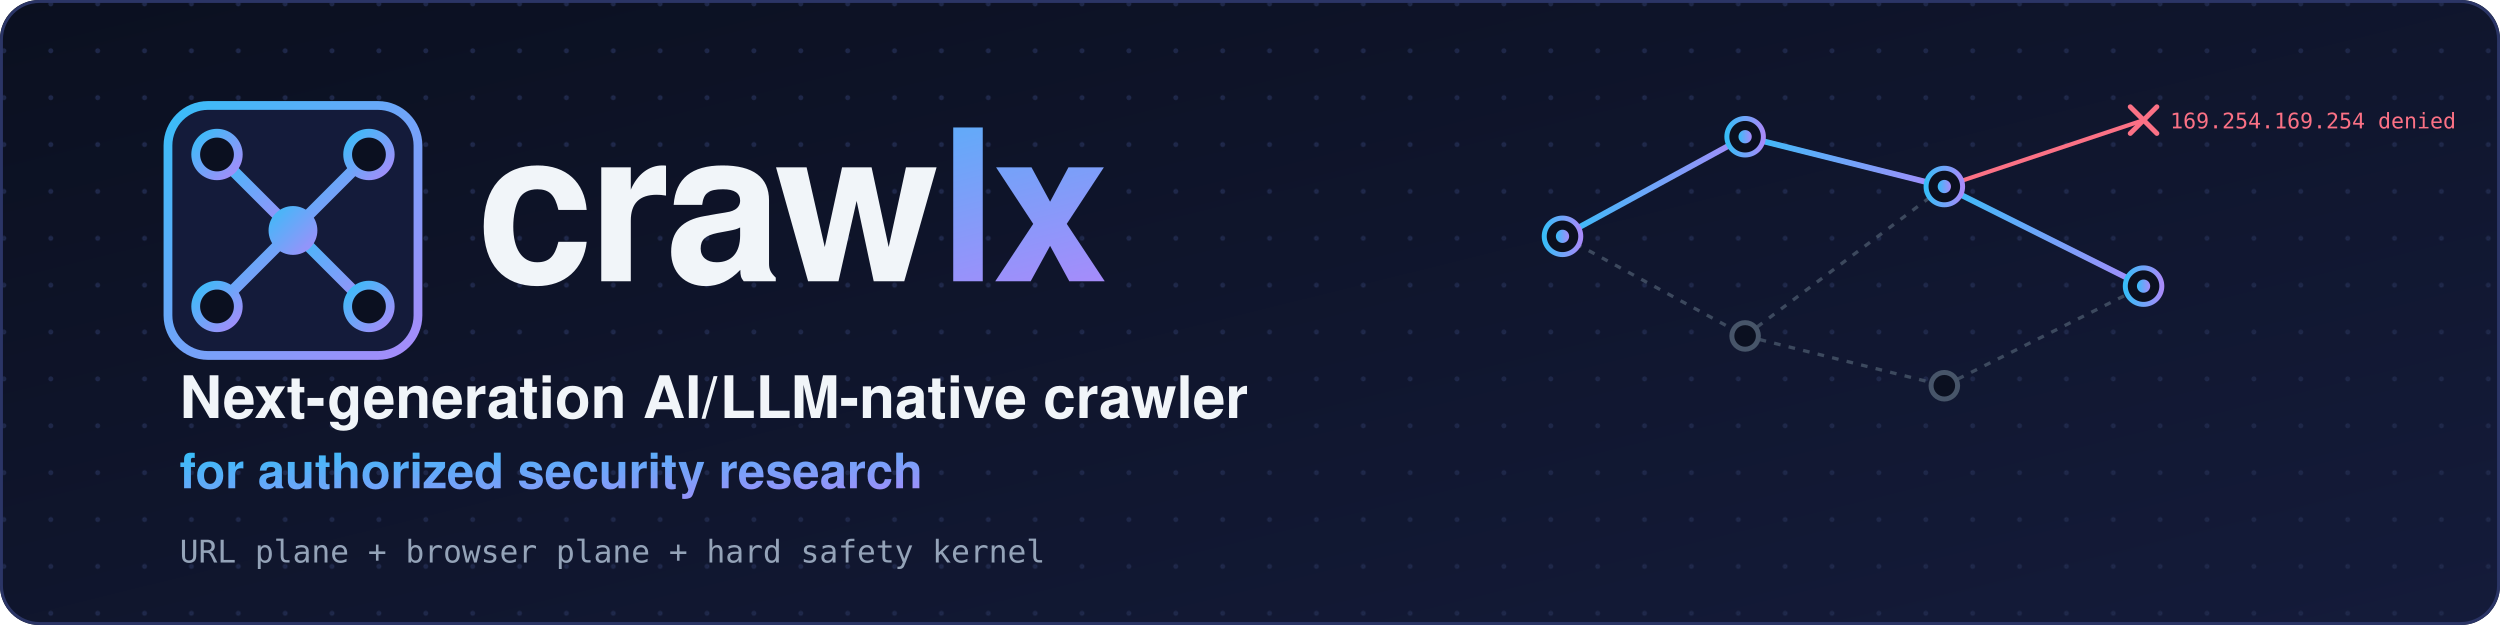
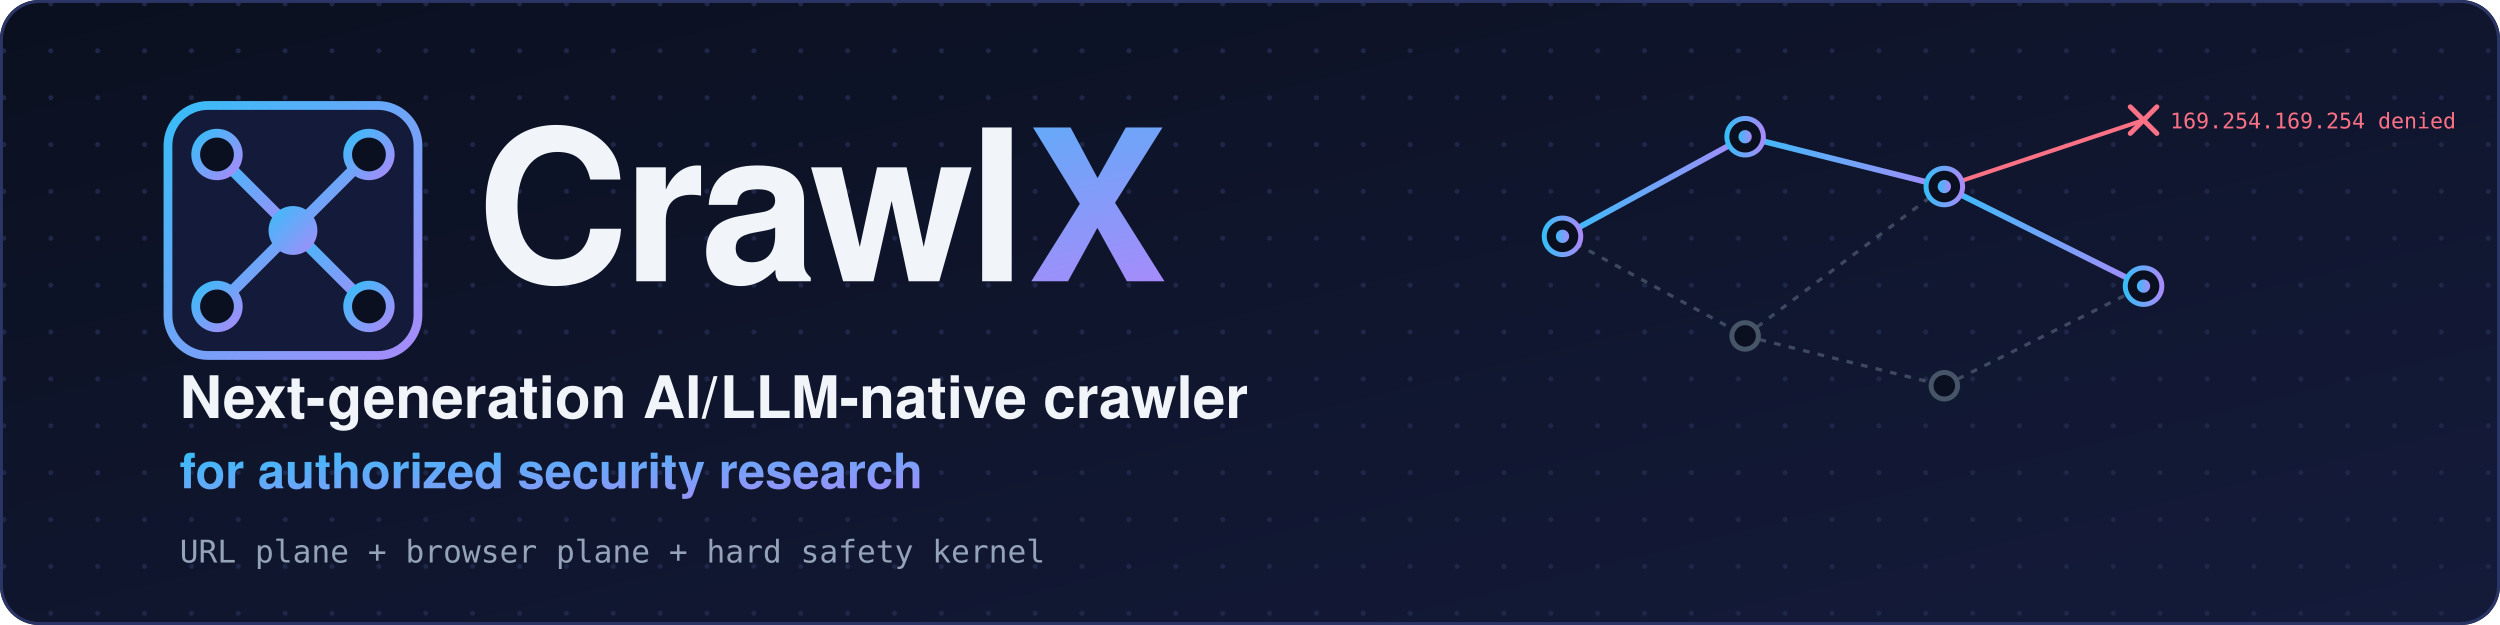
- <svg xmlns="http://www.w3.org/2000/svg" width="1280" height="320" viewBox="0 0 1280 320" role="img" aria-label="crawlx: next-generation AI/LLM-native crawler for authorized security research">
+ <svg xmlns="http://www.w3.org/2000/svg" width="1280" height="320" viewBox="0 0 1280 320" role="img" aria-label="CrawlX: next-generation AI/LLM-native crawler for authorized security research">
  <defs>
    <linearGradient id="g" x1="0" y1="0" x2="1" y2="1">
      <stop offset="0" stop-color="#38bdf8" />
      <stop offset="1" stop-color="#a78bfa" />
    </linearGradient>
    <linearGradient id="gb" x1="0" y1="0" x2="1" y2="0">
      <stop offset="0" stop-color="#38bdf8" />
      <stop offset="1" stop-color="#a78bfa" />
    </linearGradient>
    <linearGradient id="bg" x1="0" y1="0" x2="1" y2="1">
      <stop offset="0" stop-color="#0b1020" />
      <stop offset="1" stop-color="#141b3a" />
    </linearGradient>
    <pattern id="dots" width="24" height="24" patternUnits="userSpaceOnUse">
      <circle cx="2" cy="2" r="1.3" fill="#1e2748" />
    </pattern>
  </defs>
  <rect width="1280" height="320" rx="20" fill="url(#bg)" />
  <rect width="1280" height="320" rx="20" fill="url(#dots)" />
  <rect x=".75" y=".75" width="1278.5" height="318.5" rx="19.5" fill="none" stroke="#2b3566" stroke-width="1.5" />
  <g transform="translate(150 118)">
    <rect x="-64" y="-64" width="128" height="128" rx="20.5" fill="#141b3a" stroke="url(#g)" stroke-width="4.5" />
    <line x1="0" y1="0" x2="-38.9" y2="-38.9" stroke="url(#g)" stroke-width="5.8" stroke-linecap="round" />
    <line x1="0" y1="0" x2="38.9" y2="-38.9" stroke="url(#g)" stroke-width="5.8" stroke-linecap="round" />
    <line x1="0" y1="0" x2="-38.9" y2="38.9" stroke="url(#g)" stroke-width="5.8" stroke-linecap="round" />
    <line x1="0" y1="0" x2="38.9" y2="38.9" stroke="url(#g)" stroke-width="5.8" stroke-linecap="round" />
    <circle cx="-38.9" cy="-38.9" r="10.9" fill="#0b1020" stroke="url(#g)" stroke-width="4.5" />
    <circle cx="38.9" cy="-38.9" r="10.9" fill="#0b1020" stroke="url(#g)" stroke-width="4.5" />
    <circle cx="-38.9" cy="38.9" r="10.9" fill="#0b1020" stroke="url(#g)" stroke-width="4.5" />
    <circle cx="38.9" cy="38.9" r="10.9" fill="#0b1020" stroke="url(#g)" stroke-width="4.5" />
    <circle r="12.5" fill="url(#g)" />
  </g>
-   <text x="244" y="144" font-family="ui-sans-serif,system-ui,-apple-system,&quot;Segoe UI&quot;,Helvetica,Arial,sans-serif" font-size="108" font-weight="800" letter-spacing="-3" fill="#f1f5f9">craw<tspan fill="url(#g)">lx</tspan>
+   <text x="244" y="144" font-family="ui-sans-serif,system-ui,-apple-system,&quot;Segoe UI&quot;,Helvetica,Arial,sans-serif" font-size="108" font-weight="800" letter-spacing="-3" fill="#f1f5f9">Crawl<tspan fill="url(#g)">X</tspan>
  </text>
  <text x="92" y="214" font-family="ui-sans-serif,system-ui,-apple-system,&quot;Segoe UI&quot;,Helvetica,Arial,sans-serif" font-size="30" font-weight="700" fill="#f1f5f9">Next-generation AI/LLM-native crawler</text>
  <text x="92" y="250" font-family="ui-sans-serif,system-ui,-apple-system,&quot;Segoe UI&quot;,Helvetica,Arial,sans-serif" font-size="25" font-weight="600" fill="url(#g)">for authorized security research</text>
  <text x="92" y="288" font-family="ui-monospace,SFMono-Regular,Menlo,Consolas,&quot;DejaVu Sans Mono&quot;,monospace" font-size="16" fill="#94a3b8">URL plane  +  browser plane  +  hard safety kernel</text>
  <g transform="translate(800 70) scale(0.85)" fill="none">
    <line x1="0" y1="60" x2="110" y2="0" stroke="#475569" stroke-width="2" stroke-dasharray="4 5" opacity=".8" />
    <line x1="0" y1="60" x2="110" y2="120" stroke="#475569" stroke-width="2" stroke-dasharray="4 5" opacity=".8" />
    <line x1="110" y1="0" x2="230" y2="30" stroke="#475569" stroke-width="2" stroke-dasharray="4 5" opacity=".8" />
    <line x1="110" y1="120" x2="230" y2="150" stroke="#475569" stroke-width="2" stroke-dasharray="4 5" opacity=".8" />
    <line x1="110" y1="120" x2="230" y2="30" stroke="#475569" stroke-width="2" stroke-dasharray="4 5" opacity=".8" />
    <line x1="230" y1="30" x2="350" y2="90" stroke="#475569" stroke-width="2" stroke-dasharray="4 5" opacity=".8" />
    <line x1="230" y1="150" x2="350" y2="90" stroke="#475569" stroke-width="2" stroke-dasharray="4 5" opacity=".8" />
    <line x1="0" y1="60" x2="110" y2="0" stroke="url(#gb)" stroke-width="3.5" stroke-linecap="round" />
    <line x1="110" y1="0" x2="230" y2="30" stroke="url(#gb)" stroke-width="3.5" stroke-linecap="round" />
    <line x1="230" y1="30" x2="350" y2="90" stroke="url(#gb)" stroke-width="3.5" stroke-linecap="round" />
    <line x1="230" y1="30" x2="350" y2="-10" stroke="#fb7185" stroke-width="2.5" stroke-linecap="round" />
    <g stroke="#fb7185" stroke-width="3" stroke-linecap="round">
      <line x1="342" y1="-18" x2="358" y2="-2" />
      <line x1="342" y1="-2" x2="358" y2="-18" />
    </g>
    <circle cx="0" cy="60" r="11" fill="#0b1020" stroke="url(#gb)" stroke-width="3" />
    <circle cx="0" cy="60" r="4" fill="url(#gb)" />
    <circle cx="110" cy="0" r="11" fill="#0b1020" stroke="url(#gb)" stroke-width="3" />
    <circle cx="110" cy="0" r="4" fill="url(#gb)" />
    <circle cx="110" cy="120" r="8" fill="#0b1020" stroke="#475569" stroke-width="3" />
    <circle cx="230" cy="30" r="11" fill="#0b1020" stroke="url(#gb)" stroke-width="3" />
    <circle cx="230" cy="30" r="4" fill="url(#gb)" />
    <circle cx="230" cy="150" r="8" fill="#0b1020" stroke="#475569" stroke-width="3" />
    <circle cx="350" cy="90" r="11" fill="#0b1020" stroke="url(#gb)" stroke-width="3" />
    <circle cx="350" cy="90" r="4" fill="url(#gb)" />
    <text x="366" y="-5" font-family="ui-monospace,SFMono-Regular,Menlo,Consolas,&quot;DejaVu Sans Mono&quot;,monospace" font-size="13" fill="#fb7185">169.254.169.254 denied</text>
  </g>
</svg>
